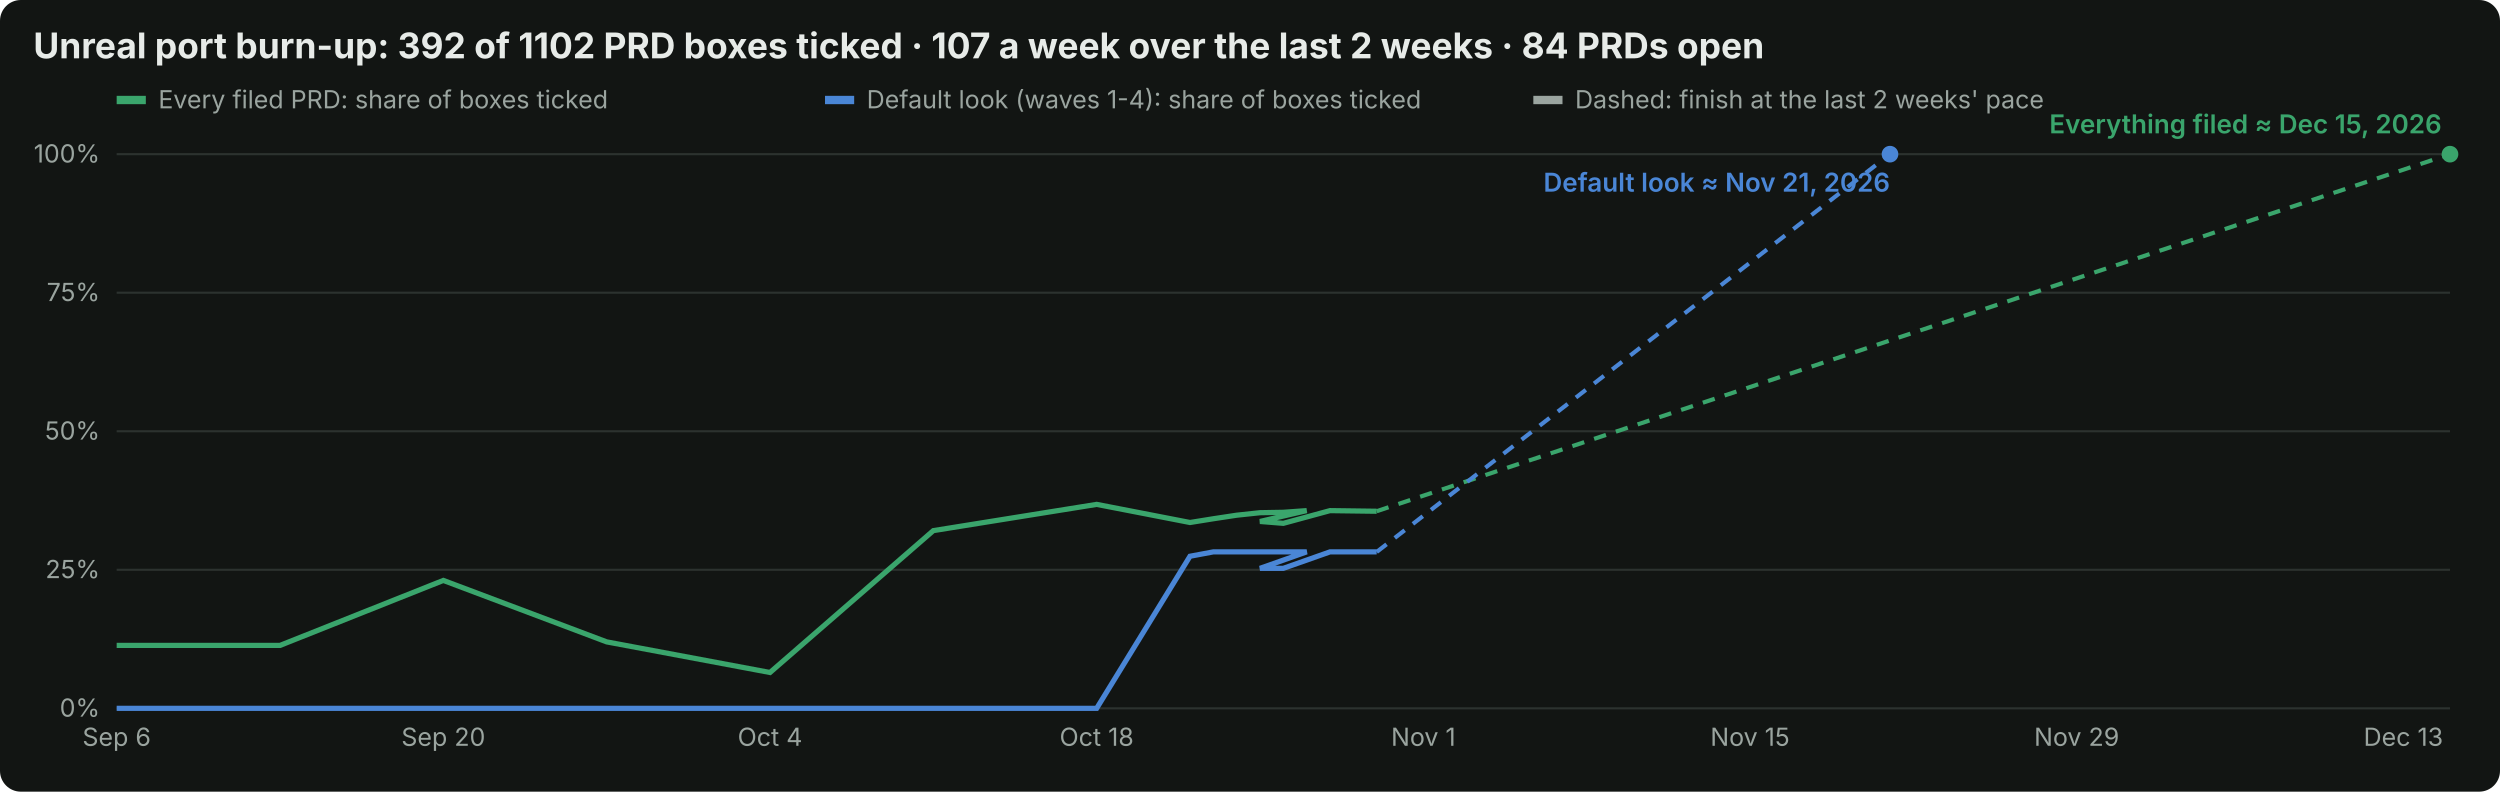
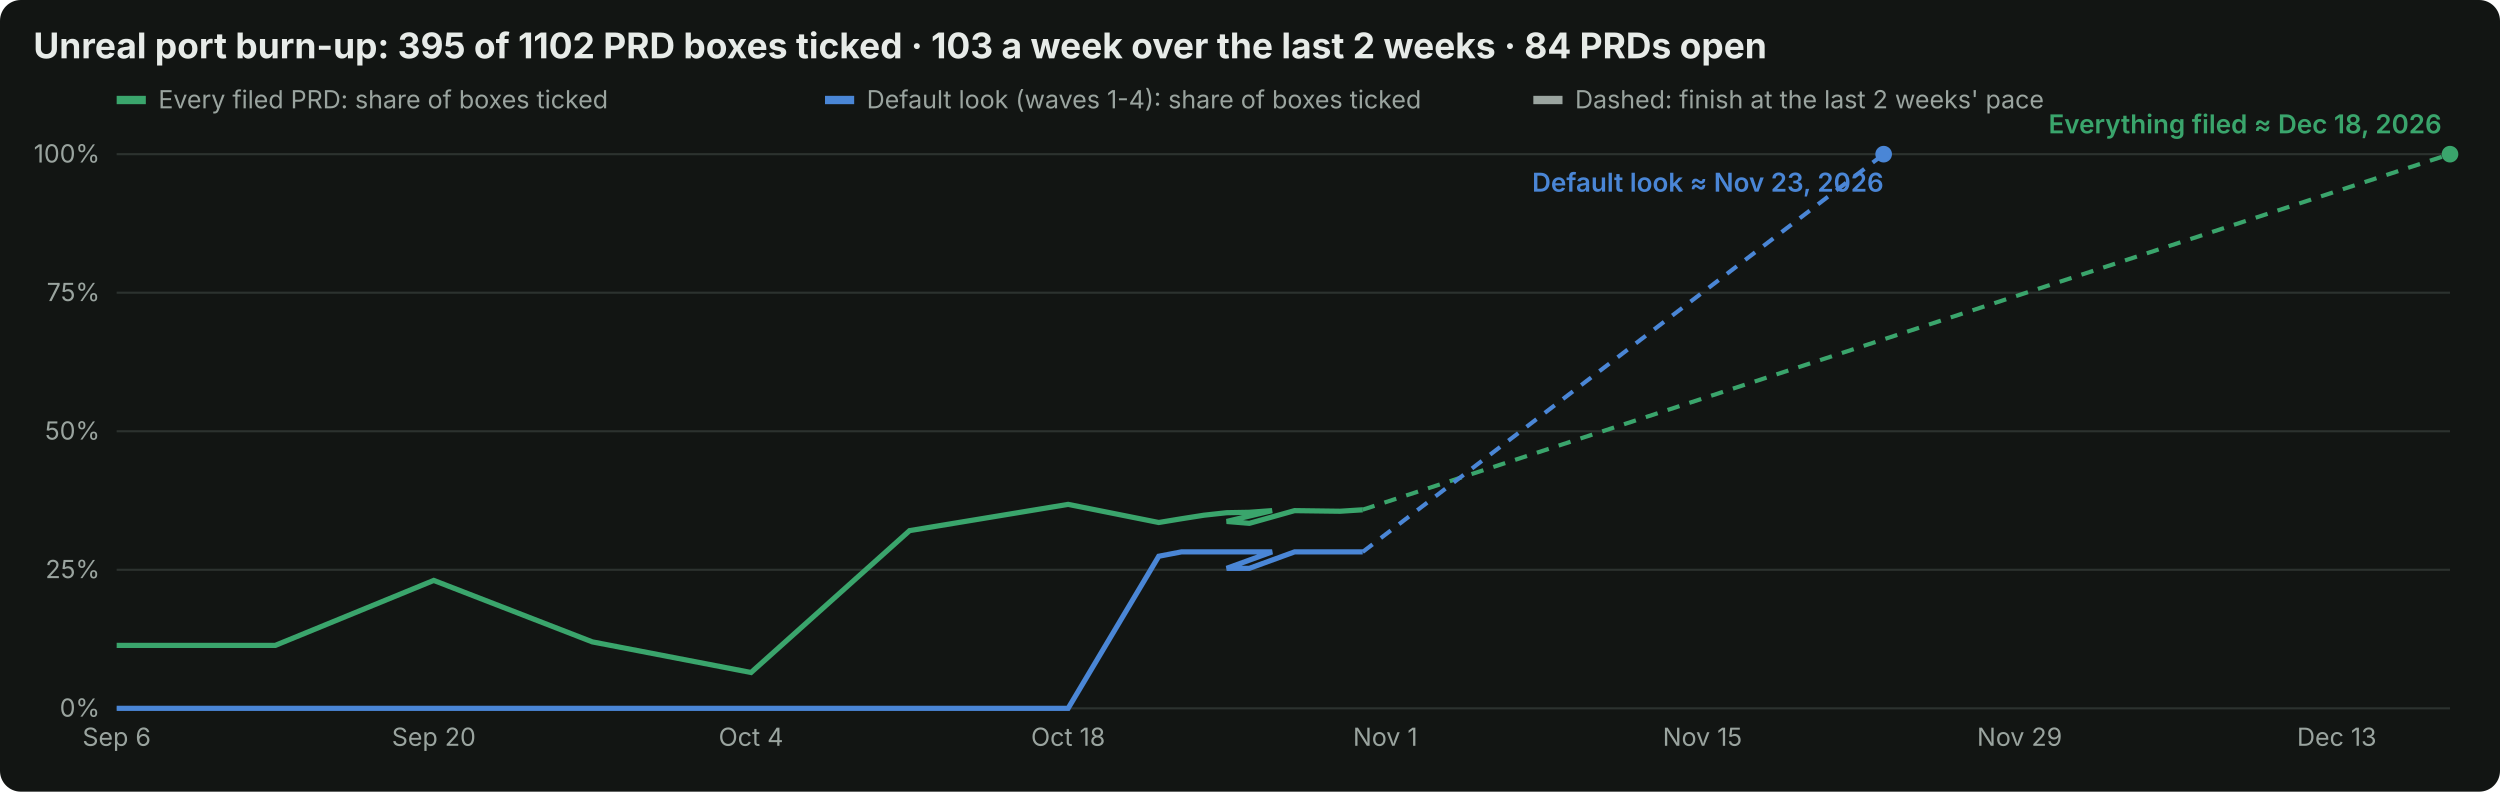
<svg xmlns="http://www.w3.org/2000/svg" viewBox="0 0 1200 380" width="1200" height="380" font-family="system-ui, -apple-system, Segoe UI, sans-serif">
  <style>.h{fill:#e7ebe8;font-size:17px;font-weight:700}.t{fill:#9aa49f;font-size:12px}.e{font-size:12.5px;font-weight:600}</style>
  <rect width="1200" height="380" rx="10" fill="#121513" />
-   <text x="16" y="28" class="h">Unreal port burn-up: 392 of 1102 PRD boxes ticked · 107 a week over the last 2 weeks · 84 PRDs open</text>
+   <text x="16" y="28" class="h">Unreal port burn-up: 395 of 1102 PRD boxes ticked · 103 a week over the last 2 weeks · 84 PRDs open</text>
  <rect x="56" y="46" width="14" height="4" fill="#3aa56c" />
  <text x="76" y="52" class="t">Every filed PRD: share of boxes ticked</text>
  <rect x="396" y="46" width="14" height="4" fill="#4a86d6" />
  <text x="416" y="52" class="t">Default look (waves 1-4): share of boxes ticked</text>
  <rect x="736" y="46" width="14" height="4" fill="#9aa49f" />
  <text x="756" y="52" class="t">Dashed: finish at the last 2 weeks' pace</text>
  <line x1="56" x2="1176" y1="340" y2="340" stroke="#2c322f" />
  <text x="48" y="344" class="t" text-anchor="end">0%</text>
  <line x1="56" x2="1176" y1="273.5" y2="273.5" stroke="#2c322f" />
  <text x="48" y="277.5" class="t" text-anchor="end">25%</text>
  <line x1="56" x2="1176" y1="207" y2="207" stroke="#2c322f" />
  <text x="48" y="211" class="t" text-anchor="end">50%</text>
  <line x1="56" x2="1176" y1="140.5" y2="140.5" stroke="#2c322f" />
  <text x="48" y="144.5" class="t" text-anchor="end">75%</text>
  <line x1="56" x2="1176" y1="74" y2="74" stroke="#2c322f" />
  <text x="48" y="78" class="t" text-anchor="end">100%</text>
  <text x="56" y="358" class="t" text-anchor="middle">Sep 6</text>
-   <text x="212.8" y="358" class="t" text-anchor="middle">Sep 20</text>
-   <text x="369.6" y="358" class="t" text-anchor="middle">Oct 4</text>
-   <text x="526.4" y="358" class="t" text-anchor="middle">Oct 18</text>
-   <text x="683.2" y="358" class="t" text-anchor="middle">Nov 1</text>
-   <text x="840" y="358" class="t" text-anchor="middle">Nov 15</text>
-   <text x="996.8" y="358" class="t" text-anchor="middle">Nov 29</text>
-   <text x="1153.6" y="358" class="t" text-anchor="middle">Dec 13</text>
-   <path d="M56.0,309.8L134.4,309.8L212.8,278.6L291.2,308.1L369.6,322.8L448.0,254.7L526.4,242.1L571.2,250.8L582.4,249.0L593.6,247.3L604.8,246.1L616.0,245.9L627.2,245.1L604.8,250.3L616.0,251.2L638.4,245.1L660.8,245.4" stroke="#3aa56c" stroke-width="2.5" fill="none" />
-   <path d="M56.0,340.0L134.4,340.0L212.8,340.0L291.2,340.0L369.6,340.0L448.0,340.0L526.4,340.0L571.2,267.0L582.4,264.9L593.6,264.9L604.8,264.9L616.0,264.9L627.2,264.9L604.8,272.8L616.0,272.8L638.4,264.9L660.8,264.9" stroke="#4a86d6" stroke-width="2.5" fill="none" />
-   <path d="M660.8,245.379L1176,74" stroke="#3aa56c" stroke-width="2" stroke-dasharray="6 5" fill="none" />
+   <text x="208.233" y="358" class="t" text-anchor="middle">Sep 20</text>
+   <text x="360.466" y="358" class="t" text-anchor="middle">Oct 4</text>
+   <text x="512.699" y="358" class="t" text-anchor="middle">Oct 18</text>
+   <text x="664.932" y="358" class="t" text-anchor="middle">Nov 1</text>
+   <text x="817.165" y="358" class="t" text-anchor="middle">Nov 15</text>
+   <text x="969.398" y="358" class="t" text-anchor="middle">Nov 29</text>
+   <text x="1121.631" y="358" class="t" text-anchor="middle">Dec 13</text>
+   <path d="M56.0,309.8L132.1,309.8L208.2,278.6L284.3,308.1L360.5,322.8L436.6,254.7L512.7,242.1L556.2,250.8L567.1,249.0L577.9,247.3L588.8,246.1L599.7,245.9L610.6,245.1L588.8,250.3L599.7,251.2L621.4,245.1L643.2,245.4L654.1,244.7" stroke="#3aa56c" stroke-width="2.5" fill="none" />
+   <path d="M56.0,340.0L132.1,340.0L208.2,340.0L284.3,340.0L360.5,340.0L436.6,340.0L512.7,340.0L556.2,267.0L567.1,264.9L577.9,264.9L588.8,264.9L599.7,264.9L610.6,264.9L588.8,272.8L599.7,272.8L621.4,264.9L643.2,264.9L654.1,264.9" stroke="#4a86d6" stroke-width="2.5" fill="none" />
+   <path d="M654.058,244.655L1176,74" stroke="#3aa56c" stroke-width="2" stroke-dasharray="6 5" fill="none" />
  <circle cx="1176" cy="74" r="4" fill="#3aa56c" />
-   <text x="1172" y="64" class="e" fill="#3aa56c" text-anchor="end">Everything filed ≈ Dec 15, 2026</text>
-   <path d="M660.8,264.933L907.2,74" stroke="#4a86d6" stroke-width="2" stroke-dasharray="6 5" fill="none" />
-   <circle cx="907.2" cy="74" r="4" fill="#4a86d6" />
-   <text x="907.2" y="92" class="e" fill="#4a86d6" text-anchor="end">Default look ≈ Nov 21, 2026</text>
+   <text x="1172" y="64" class="e" fill="#3aa56c" text-anchor="end">Everything filed ≈ Dec 18, 2026</text>
+   <path d="M654.058,264.933L904.155,74" stroke="#4a86d6" stroke-width="2" stroke-dasharray="6 5" fill="none" />
+   <circle cx="904.155" cy="74" r="4" fill="#4a86d6" />
+   <text x="904.155" y="92" class="e" fill="#4a86d6" text-anchor="end">Default look ≈ Nov 23, 2026</text>
</svg>
